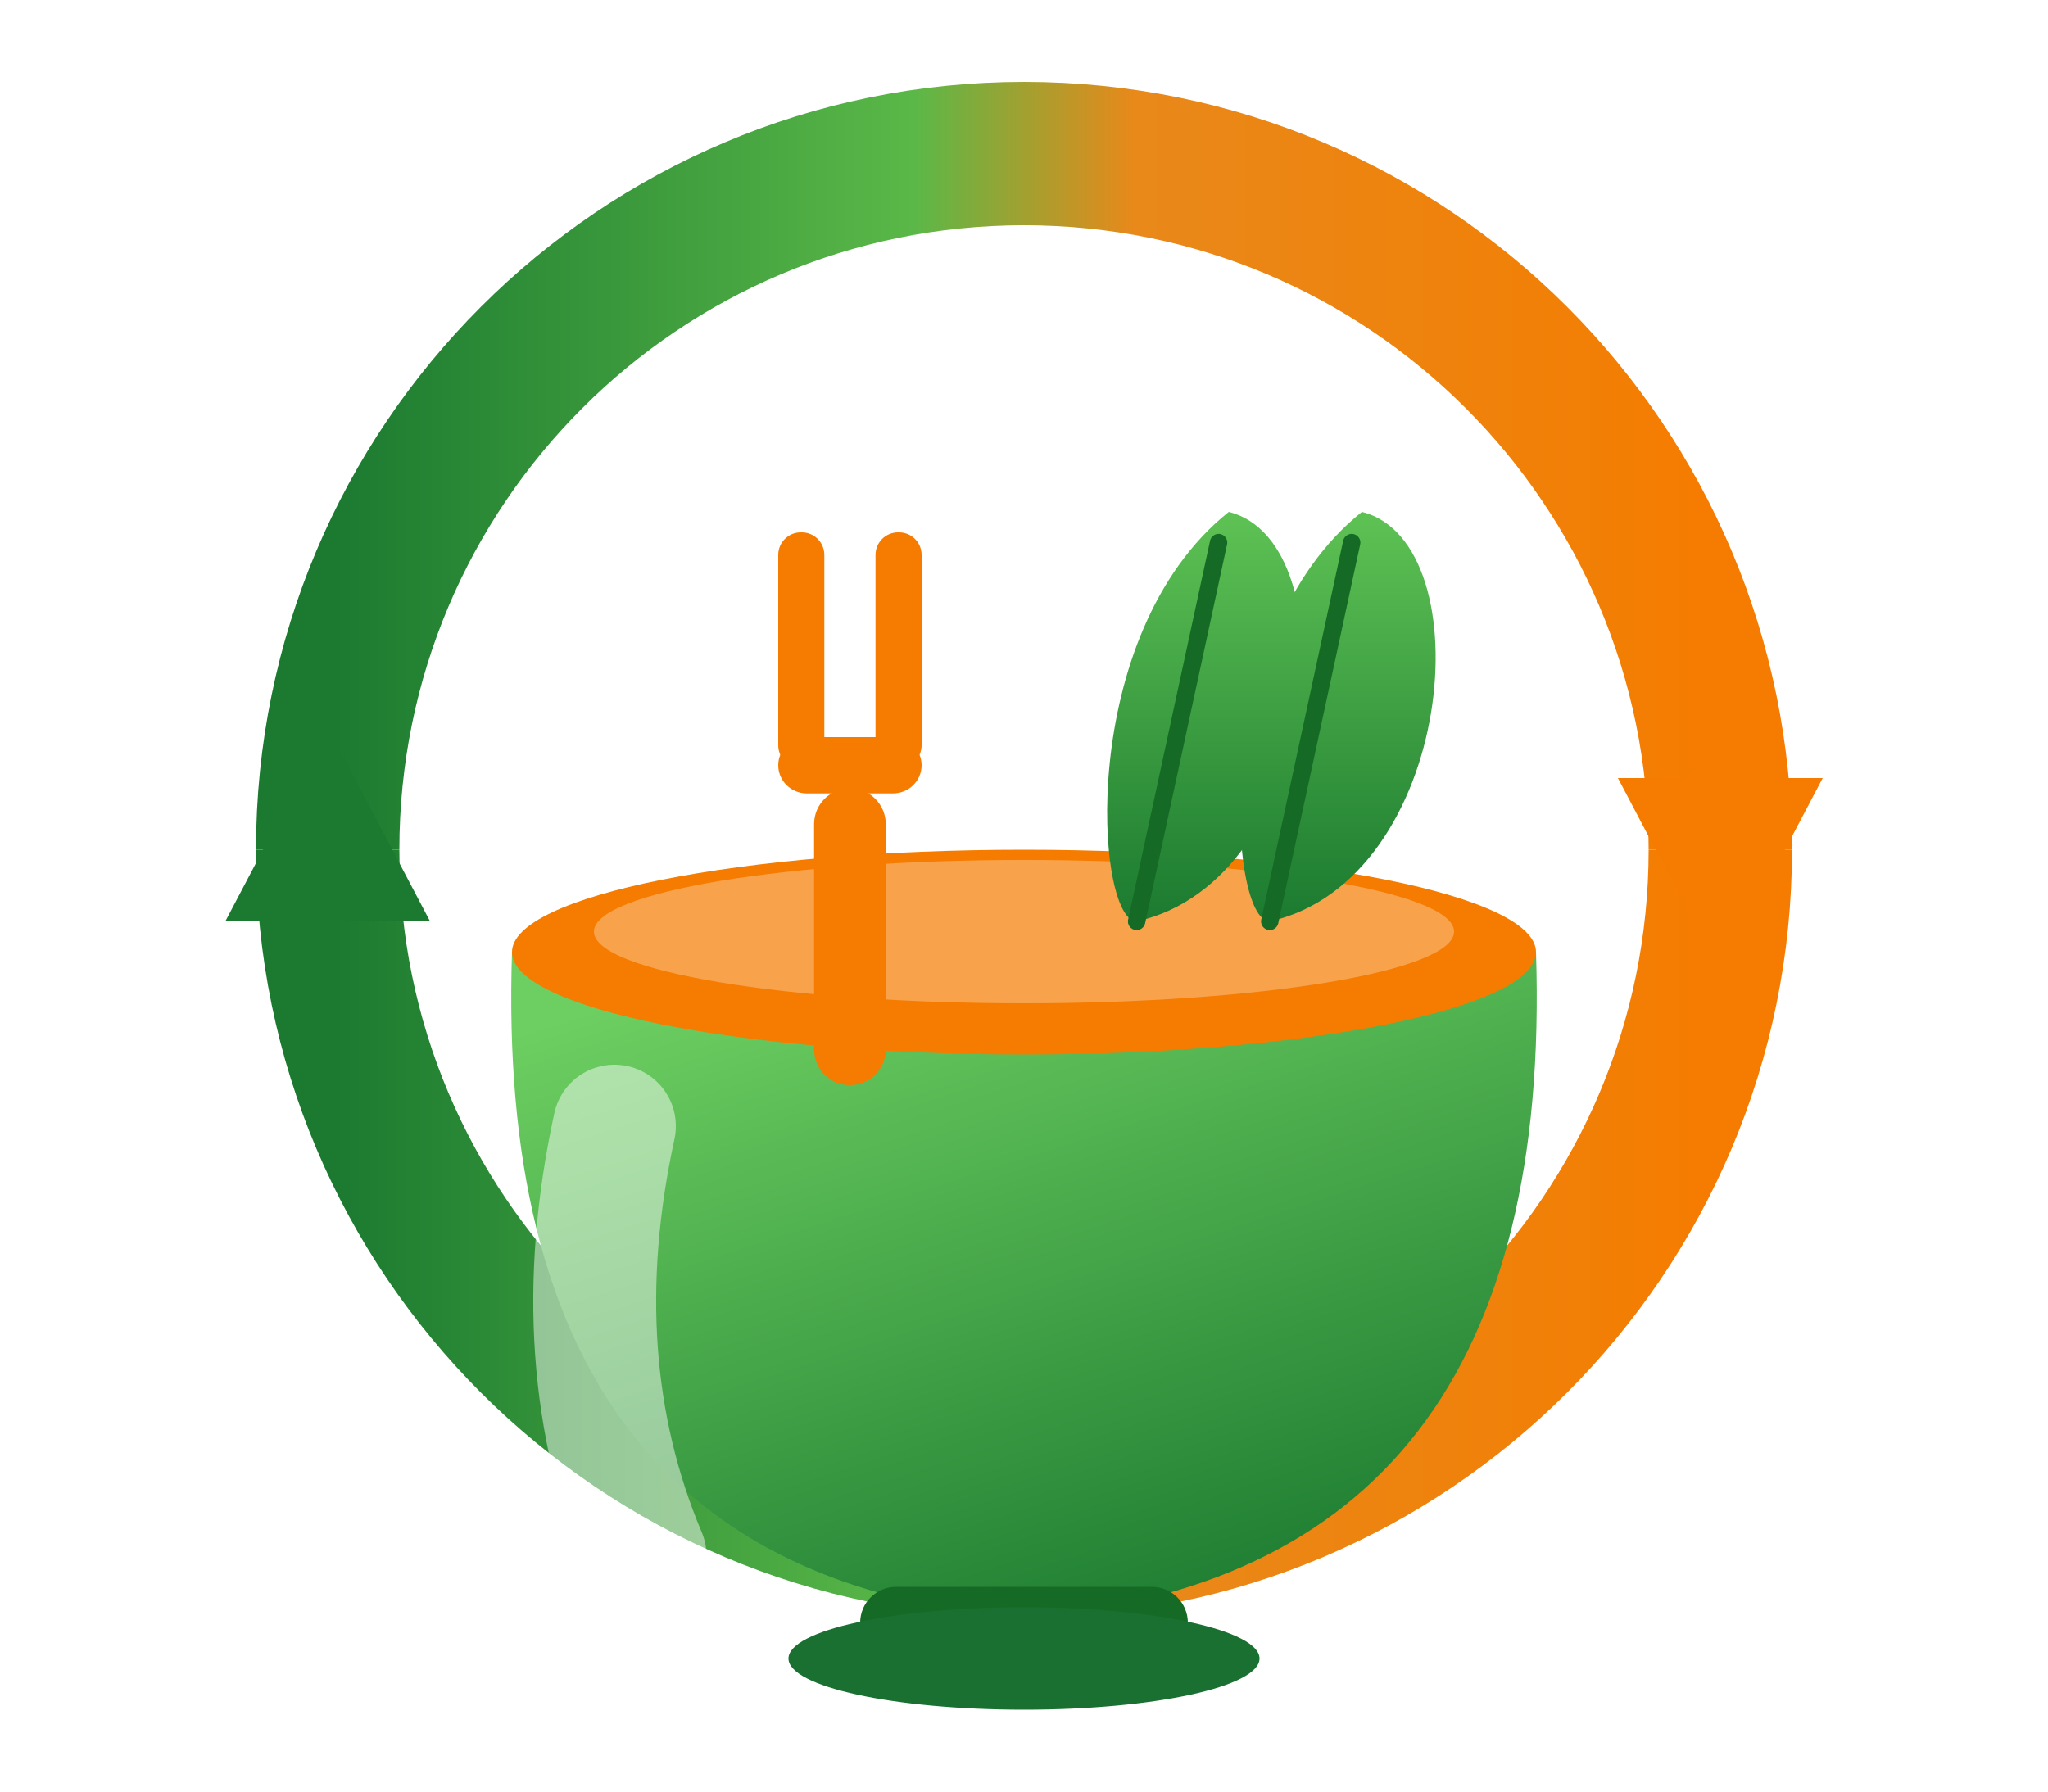
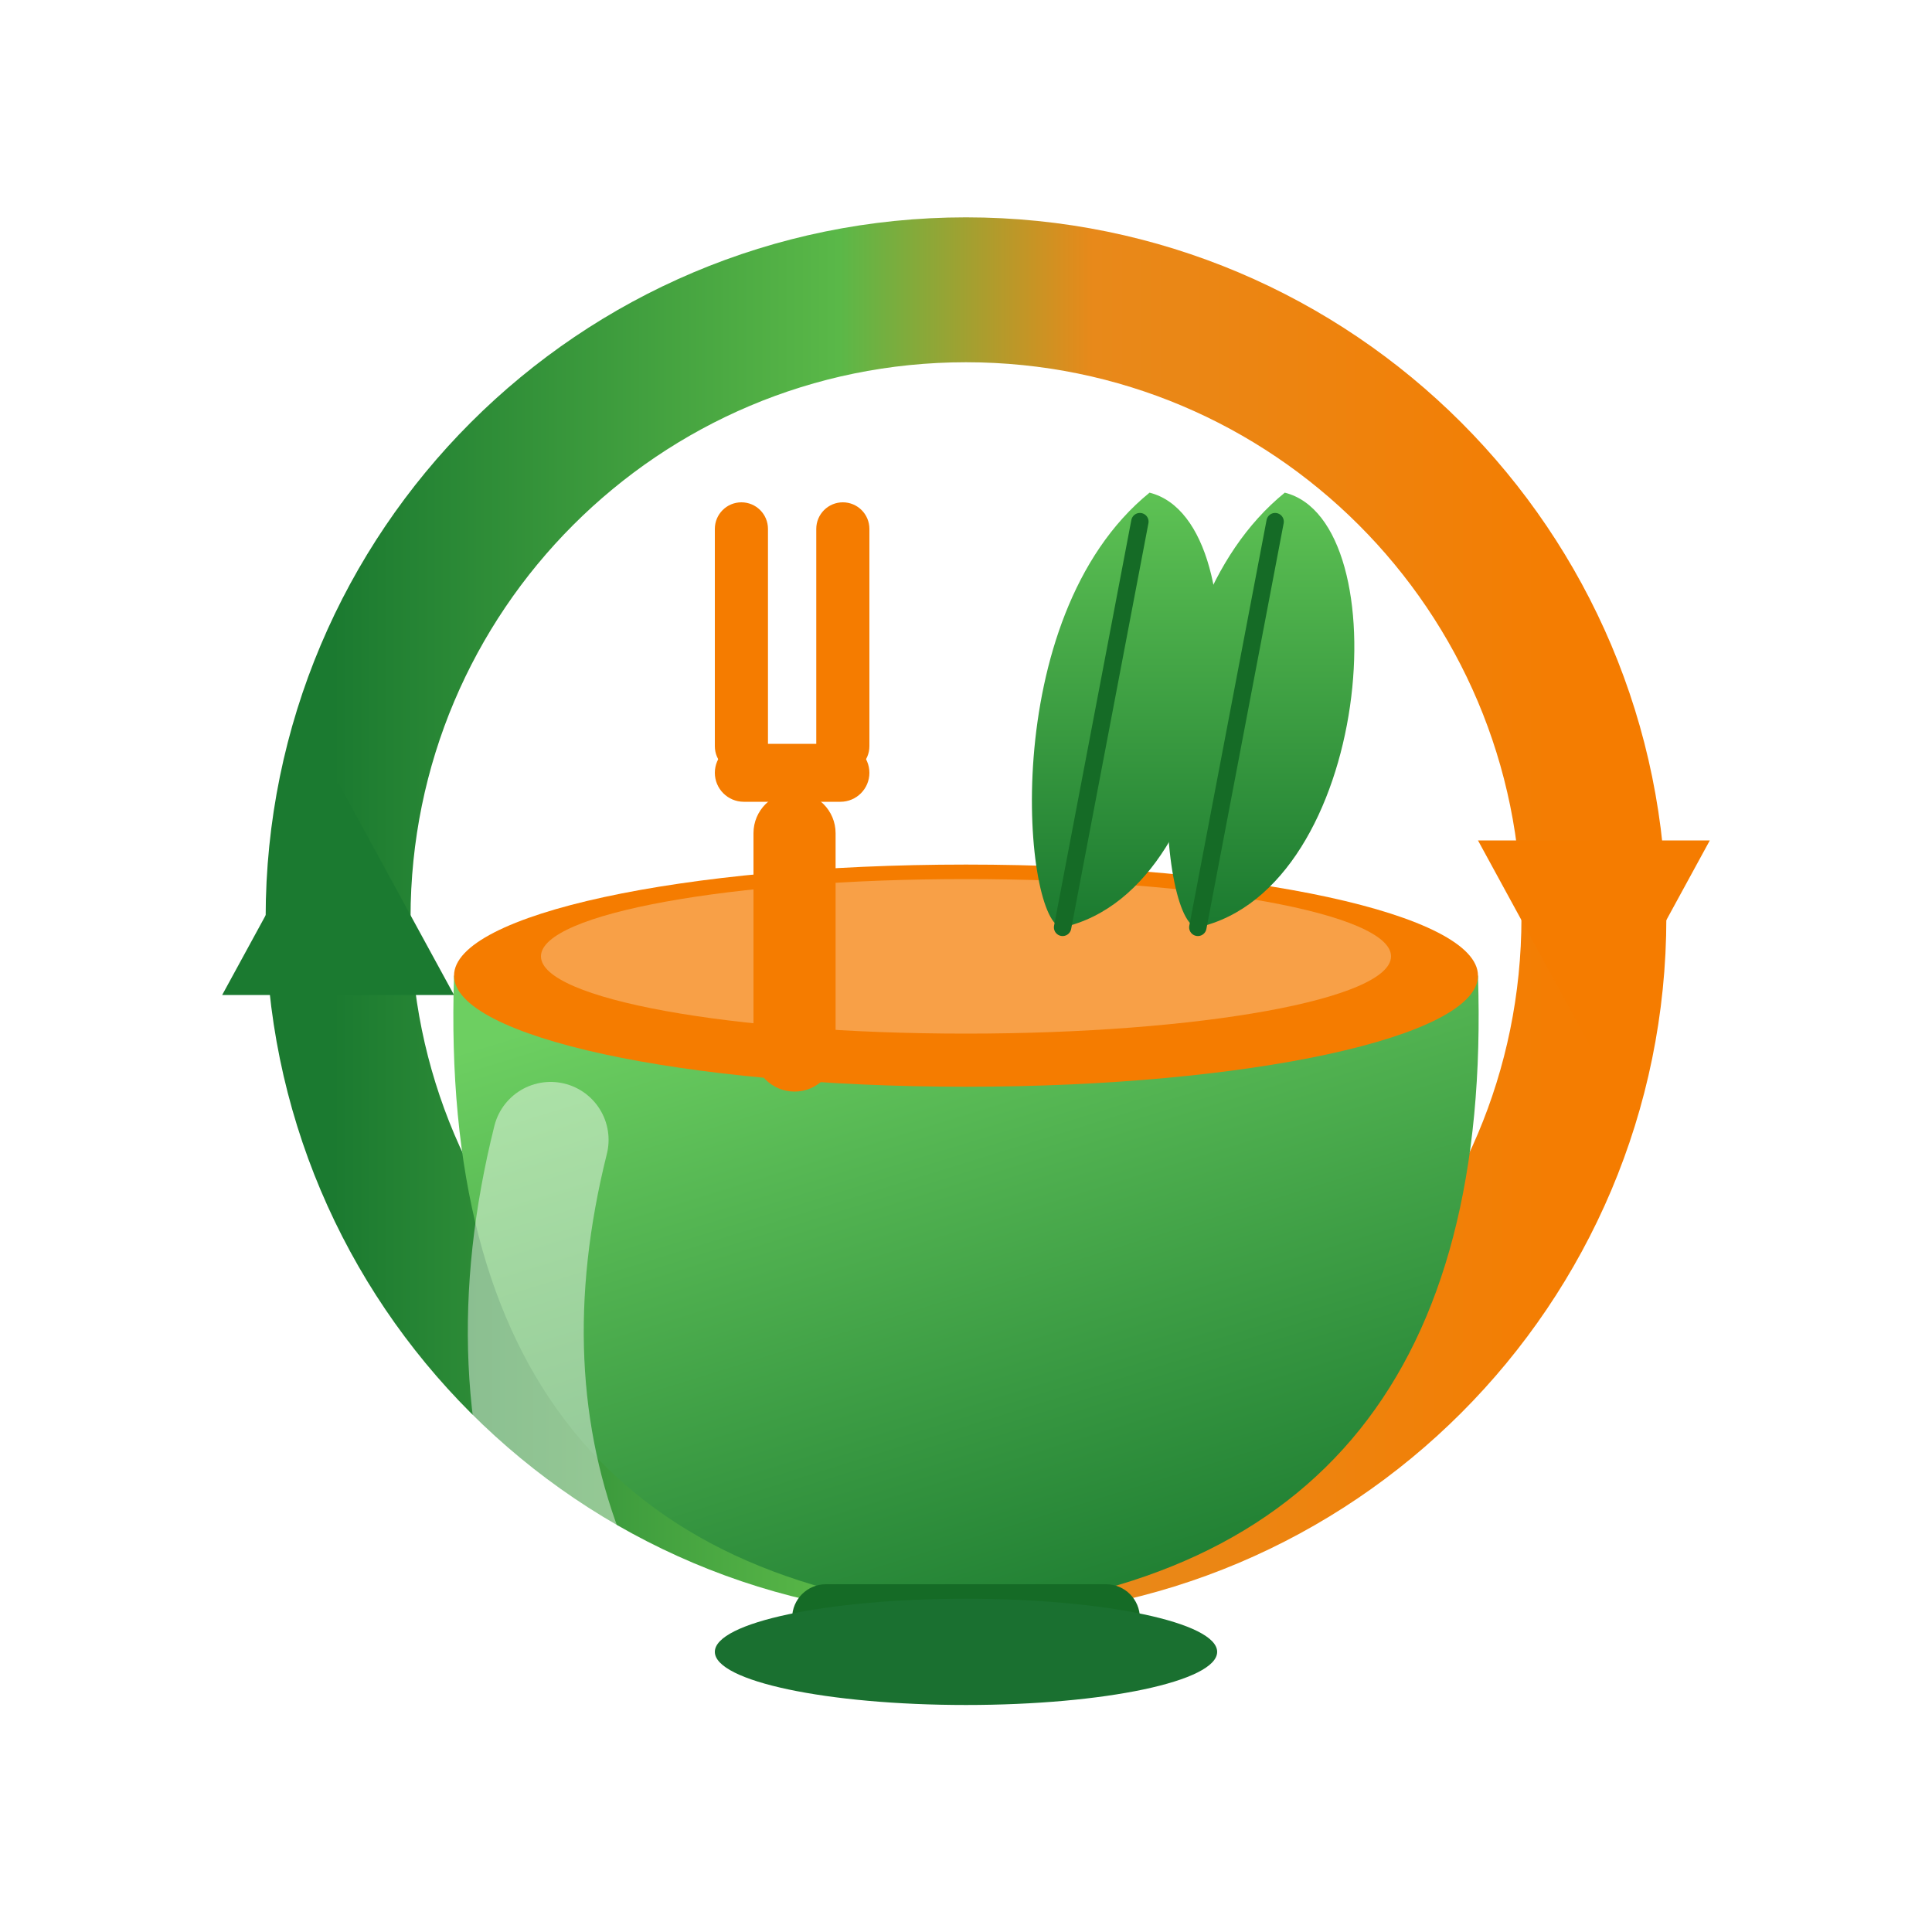
- <svg xmlns="http://www.w3.org/2000/svg" viewBox="0 0 200 175">
+ <svg xmlns="http://www.w3.org/2000/svg" viewBox="0 0 200 200">
  <defs>
-     <linearGradient id="arrowGrad" x1="0%" y1="50%" x2="100%" y2="50%">
+     <linearGradient id="arcGrad" x1="0%" y1="50%" x2="100%" y2="50%">
      <stop offset="0%" stop-color="#1b7a30" />
-       <stop offset="42%" stop-color="#5ab848" />
-       <stop offset="58%" stop-color="#e8891a" />
+       <stop offset="40%" stop-color="#5ab848" />
+       <stop offset="60%" stop-color="#e8891a" />
      <stop offset="100%" stop-color="#f57c00" />
    </linearGradient>
    <linearGradient id="bowlGrad" x1="25%" y1="0%" x2="75%" y2="100%">
      <stop offset="0%" stop-color="#6dcf61" />
      <stop offset="100%" stop-color="#1b7a30" />
    </linearGradient>
    <linearGradient id="leafGrad" x1="50%" y1="100%" x2="50%" y2="0%">
      <stop offset="0%" stop-color="#1b7a30" />
      <stop offset="100%" stop-color="#5ec254" />
    </linearGradient>
  </defs>
-   <path d="M 168,83 A 68,68 0 0,1 32,83" fill="none" stroke="url(#arrowGrad)" stroke-width="14" stroke-linecap="butt" />
-   <path d="M 32,83 A 68,68 0 0,1 168,83" fill="none" stroke="url(#arrowGrad)" stroke-width="14" stroke-linecap="butt" />
-   <polygon points="0,-12 10,7 -10,7" transform="translate(168,83) rotate(180)" fill="#f57c00" />
-   <polygon points="0,-12 10,7 -10,7" transform="translate(32,83) rotate(0)" fill="#1b7a30" />
-   <path d="M 50,93 Q 48,154 100,158 Q 152,154 150,93 Z" fill="url(#bowlGrad)" />
-   <path d="M 60,110 Q 55,133 63,152" fill="none" stroke="rgba(255,255,255,0.48)" stroke-width="12" stroke-linecap="round" />
-   <ellipse cx="100" cy="93" rx="50" ry="10" fill="#f57c00" />
-   <ellipse cx="100" cy="91" rx="42" ry="7" fill="rgba(255,255,255,0.30)" />
-   <rect x="84" y="155" width="32" height="7" rx="3.5" fill="#156b26" />
-   <ellipse cx="100" cy="162" rx="23" ry="5" fill="#1a7030" />
-   <rect x="76" y="52" width="4.5" height="23" rx="2.2" fill="#f57c00" />
-   <rect x="85.5" y="52" width="4.5" height="23" rx="2.2" fill="#f57c00" />
-   <rect x="76" y="72" width="14" height="5.5" rx="2.8" fill="#f57c00" />
-   <rect x="79.5" y="77" width="7" height="29" rx="3.5" fill="#f57c00" />
-   <path d="M 111,90 C 107,90 105,62 120,50 C 132,53 129,86 111,90 Z" fill="url(#leafGrad)" />
-   <line x1="111" y1="90" x2="119" y2="53" stroke="#156b26" stroke-width="1.7" stroke-linecap="round" />
-   <path d="M 124,90 C 120,90 118,62 133,50 C 145,53 142,86 124,90 Z" fill="url(#leafGrad)" />
-   <line x1="124" y1="90" x2="132" y2="53" stroke="#156b26" stroke-width="1.7" stroke-linecap="round" />
+   <path d="M 165,95 A 65,65 0 0,1 35,95" fill="none" stroke="url(#arcGrad)" stroke-width="15" stroke-linecap="butt" />
+   <path d="M 35,95 A 65,65 0 0,1 165,95" fill="none" stroke="url(#arcGrad)" stroke-width="15" stroke-linecap="butt" />
+   <polygon points="0,-14 12,8 -12,8" transform="translate(35,95) rotate(0)" fill="#1b7a30" />
+   <polygon points="0,-14 12,8 -12,8" transform="translate(165,95) rotate(180)" fill="#f57c00" />
+   <path d="M 47,101 Q 45,162 100,167 Q 155,162 153,101 Z" fill="url(#bowlGrad)" />
+   <path d="M 57,118 Q 51,142 59,162" fill="none" stroke="rgba(255,255,255,0.45)" stroke-width="12" stroke-linecap="round" />
+   <ellipse cx="100" cy="101" rx="53" ry="11.5" fill="#f57c00" />
+   <ellipse cx="100" cy="99" rx="44" ry="8" fill="rgba(255,255,255,0.28)" />
+   <rect x="82" y="164" width="36" height="7" rx="3.5" fill="#156b26" />
+   <ellipse cx="100" cy="171" rx="26" ry="5.5" fill="#1a7030" />
+   <rect x="74" y="52" width="5.5" height="28" rx="2.75" fill="#f57c00" />
+   <rect x="84.5" y="52" width="5.5" height="28" rx="2.75" fill="#f57c00" />
+   <rect x="74" y="77" width="16" height="6" rx="3" fill="#f57c00" />
+   <rect x="78" y="82" width="8.5" height="31" rx="4.25" fill="#f57c00" />
+   <path d="M 110,96 C 106,96 103,64 119,51 C 131,54 128,92 110,96 Z" fill="url(#leafGrad)" />
+   <line x1="110" y1="96" x2="118" y2="54" stroke="#156b26" stroke-width="1.8" stroke-linecap="round" />
+   <path d="M 124,96 C 120,96 117,64 133,51 C 145,54 142,92 124,96 Z" fill="url(#leafGrad)" />
+   <line x1="124" y1="96" x2="132" y2="54" stroke="#156b26" stroke-width="1.8" stroke-linecap="round" />
</svg>
